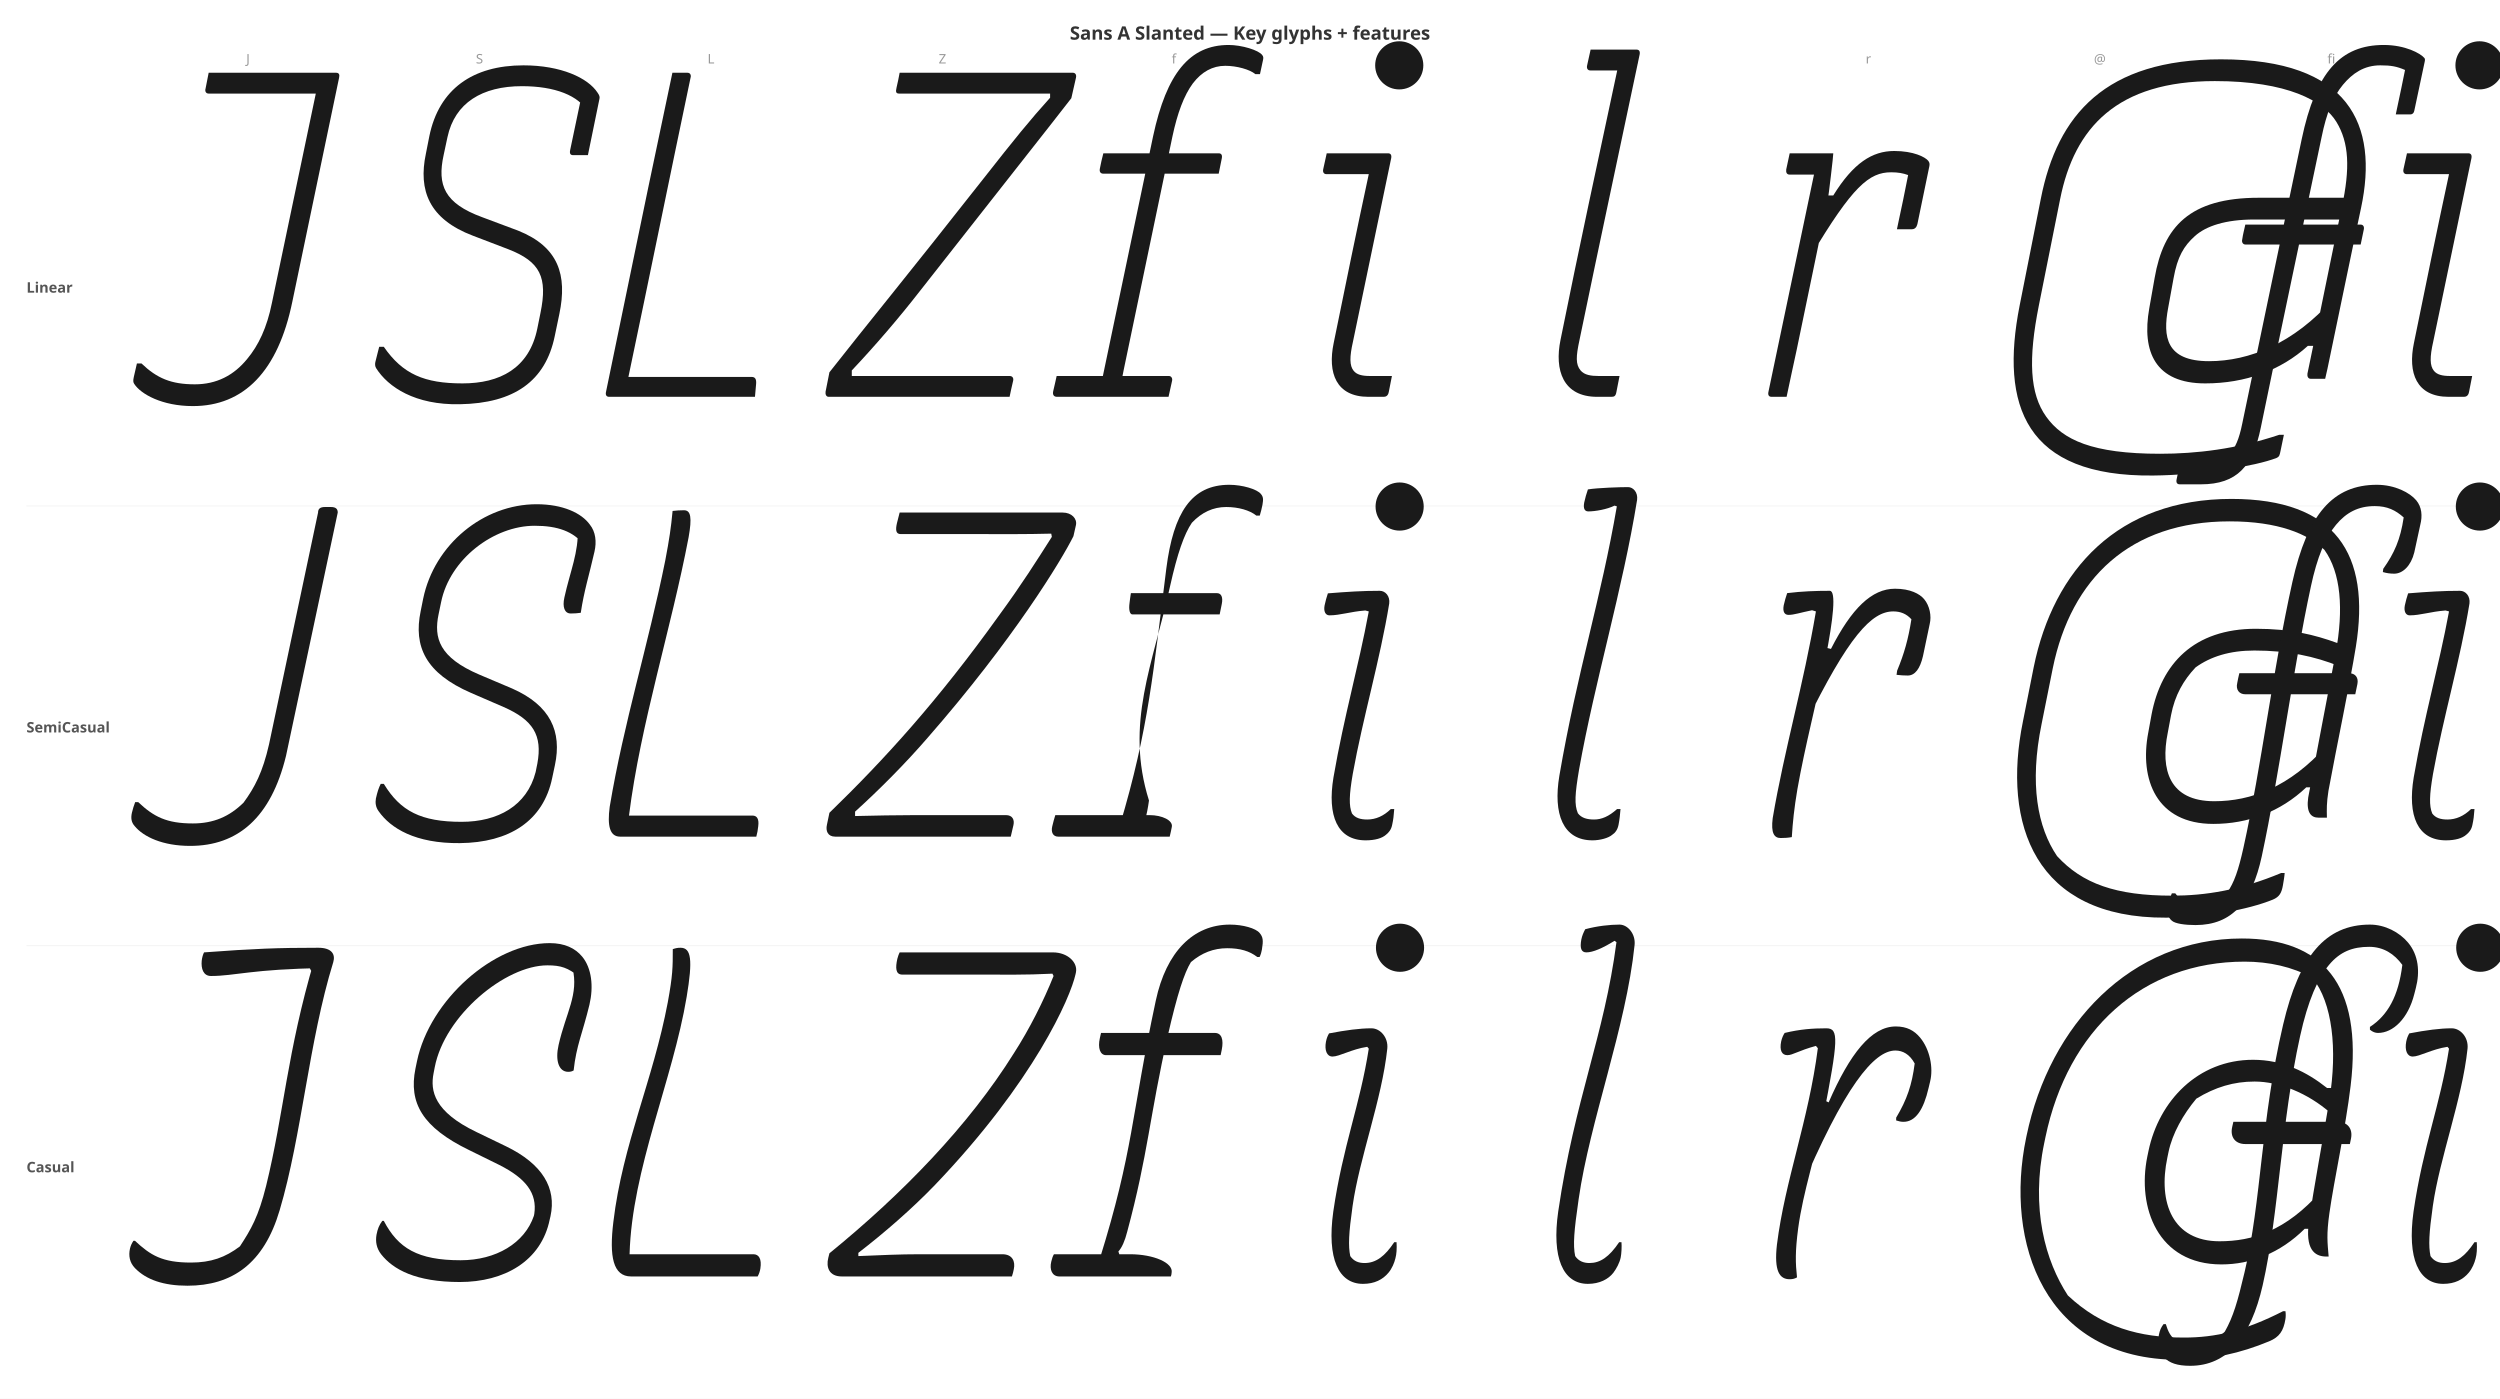
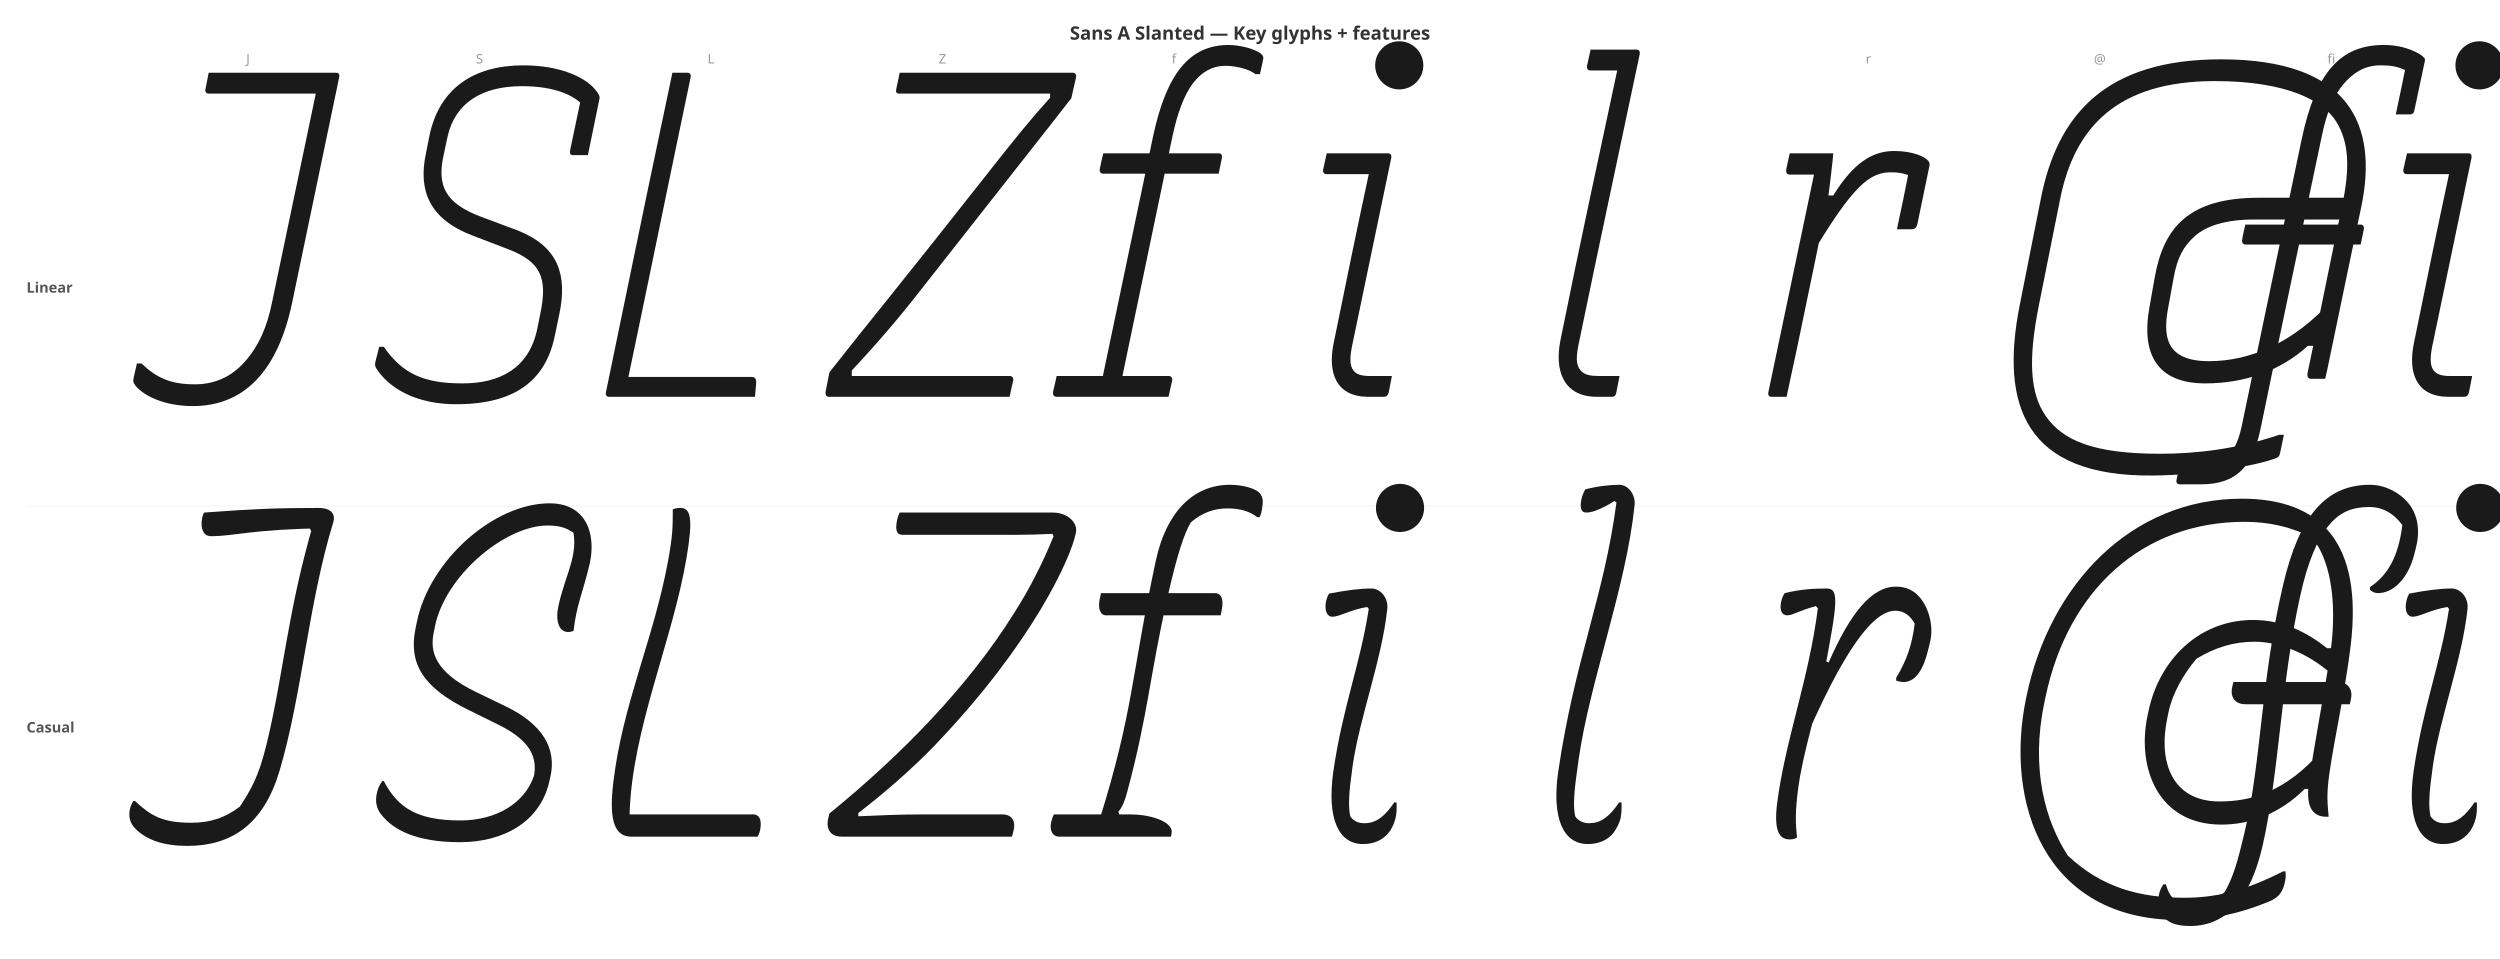
- <svg xmlns="http://www.w3.org/2000/svg" width="1890.0" height="1057.5" viewBox="0 0 1890.0 1057.5">
+ <svg xmlns="http://www.w3.org/2000/svg" width="1890.0" height="725.0" viewBox="0 0 1890.0 725.0">
  <rect width="100%" height="100%" fill="white" />
  <text x="945.0" y="30" text-anchor="middle" font-size="14" font-family="sans-serif" font-weight="bold" fill="#333">Sans A Slanted — Key glyphs + features</text>
  <text x="187.5" y="48" text-anchor="middle" font-size="10" font-family="sans-serif" fill="#999">J</text>
  <text x="362.5" y="48" text-anchor="middle" font-size="10" font-family="sans-serif" fill="#999">S</text>
  <text x="537.5" y="48" text-anchor="middle" font-size="10" font-family="sans-serif" fill="#999">L</text>
  <text x="712.5" y="48" text-anchor="middle" font-size="10" font-family="sans-serif" fill="#999">Z</text>
  <text x="887.5" y="48" text-anchor="middle" font-size="10" font-family="sans-serif" fill="#999">f</text>
  <text x="1062.5" y="48" text-anchor="middle" font-size="10" font-family="sans-serif" fill="#999">i</text>
  <text x="1237.5" y="48" text-anchor="middle" font-size="10" font-family="sans-serif" fill="#999">l</text>
  <text x="1412.5" y="48" text-anchor="middle" font-size="10" font-family="sans-serif" fill="#999">r</text>
  <text x="1587.5" y="48" text-anchor="middle" font-size="10" font-family="sans-serif" fill="#999">@</text>
  <text x="1762.5" y="48" text-anchor="middle" font-size="10" font-family="sans-serif" fill="#999">fi</text>
  <text x="20" y="221.25" font-size="11" font-family="sans-serif" font-weight="bold" fill="#555">Linear</text>
  <path d="M147.25 290.55C129.458 290.55 118.667 286.0 107.0 274.8H103.5C102.625 278.65 102.042 281.1 101.167 284.95C100.583 287.75 100.583 288.8 101.458 290.2C106.417 297.9 122.458 307.0 145.792 307.0C184.292 307.0 210.25 280.75 221.042 227.9C232.708 171.55 244.667 115.2 256.333 58.85C256.917 56.4 256.333 55 254.0 55C221.042 55 190.708 55 157.75 55C156.875 59.2 156.292 62.7 155.417 66.9C154.833 68.65 155.417 70.75 157.75 70.75C185.75 70.75 210.833 70.75 247.583 70.75L237.083 67.25L241.75 72.5L240.875 60.6C229.208 116.6 217.25 172.95 205.583 228.95C201.792 247.85 195.375 261.15 186.917 271.3C176.708 283.9 163.583 290.55 147.25 290.55Z" fill="#1a1a1a" />
  <path d="M395.75 49.4C357.542 49.4 331.875 67.25 324.583 102.95L321.958 116.25C316.125 143.9 324.292 165.6 357.542 178.2L384.083 188.35C408.583 197.8 414.125 209.7 408.583 236.65L406.25 248.2C400.125 278.65 377.667 289.85 349.667 289.85C320.792 289.85 304.458 282.85 290.167 262.2H286.667C285.792 265.35 285.208 268.15 283.75 273.75C283.458 275.15 283.458 276.9 284.333 278.3C293.375 292.65 313.792 306.3 347.625 305.6C388.75 304.9 412.375 288.1 419.375 254.15L422.875 237.35C429.0 207.95 422.292 186.6 391.667 174.35L364.542 164.2C335.958 153.7 330.417 140.05 335.375 117.3L338.292 103.65C343.833 77.75 364.542 65.15 394.583 65.15C419.375 65.15 437.75 72.15 444.75 85.1L440.667 67.6C437.458 83.0 434.25 98.05 431.042 113.45C430.458 116.25 431.333 117.3 433.375 117.3C436.875 117.3 440.958 117.3 444.458 117.3C447.375 102.95 450.292 88.95 453.208 74.6C453.5 73.2 453.208 72.15 451.75 70.05C444.458 58.85 424.042 49.4 395.75 49.4Z" fill="#1a1a1a" />
  <path d="M460.5 300.0H570.75C571.042 296.85 571.333 294.05 571.625 290.2C571.917 286.35 570.75 284.95 568.125 284.95H475.083C490.833 210.05 506.292 133.75 522.042 58.85C522.625 57.1 522.042 55 519.708 55C515.917 55 512.125 55 508.333 55C506.0 66.55 503.375 78.1 501.042 89.65C486.458 158.25 472.458 227.55 458.167 296.15C457.583 298.6 458.458 300.0 460.5 300.0Z" fill="#1a1a1a" />
  <path d="M763.25 300.0C764.125 295.8 764.708 293.0 765.875 288.1C766.458 286.0 765.583 284.25 763.25 284.25H688.875C673.125 284.25 659.125 284.25 643.958 284.25V280.05C661.167 261.85 679.833 240.15 695.583 219.85C751.0 149.15 796.208 92.1 809.917 74.25L813.417 58.85C814.0 56.4 812.833 55 811.083 55H680.125C679.542 58.5 678.667 62.35 677.792 66.2C676.917 69.7 677.5 70.75 679.833 70.75H739.625C763.25 70.75 774.042 70.75 793.875 70.75V73.9C778.708 90.7 767.333 104.7 743.417 135.15C685.667 208.65 655.333 245.4 627.042 281.45L624.125 296.15C623.833 298.25 624.708 300.0 626.458 300.0Z" fill="#1a1a1a" />
  <path d="M928.917 34.0C899.458 34.0 881.958 55.35 871.75 102.95C858.333 167.35 844.625 232.1 831.208 296.5H847.833L846.958 292.65C847.833 288.1 848.708 283.9 849.583 279.35C861.833 220.9 874.083 161.75 886.333 103.3C890.125 85.45 895.083 72.15 901.792 63.05C908.5 54.3 916.667 49.75 926.292 49.75C935.042 49.75 944.958 52.55 949.042 56.05H952.542C953.417 51.85 954.0 49.4 954.875 45.2C955.167 43.8 955.167 42.75 954.292 41.7C951.667 37.85 938.542 34.0 928.917 34.0ZM834.125 115.9C832.958 120.1 832.375 123.25 831.5 127.45C830.917 130.25 832.375 131.3 834.125 131.3H921.333C922.208 127.1 922.792 123.95 923.667 119.75C924.25 116.95 923.083 115.9 921.333 115.9ZM798.833 284.25C797.958 288.45 797.083 291.95 796.208 295.8C795.625 298.6 796.792 300.0 799.125 300.0H883.417C884.292 295.8 885.167 292.3 886.042 288.1C886.625 286.0 885.458 284.25 883.708 284.25Z" fill="#1a1a1a" />
  <path d="M1003.0 115.9C1002.125 119.75 1001.25 123.95 1000.375 127.8C999.792 130.25 1000.958 131.65 1002.708 131.65C1013.792 131.65 1019.625 131.65 1030.708 131.65H1034.792C1025.75 173.65 1017.292 214.95 1008.25 259.4C1003.583 281.8 1010.0 300.0 1034.5 300.0C1040.042 300.0 1044.417 300.0 1045.875 300.0C1047.333 300.0 1049.375 299.65 1049.958 296.15C1050.833 291.6 1051.417 288.45 1052.292 284.25H1048.792C1045.0 284.25 1039.75 284.25 1035.667 284.25C1029.542 284.25 1025.75 283.2 1023.417 280.4C1020.208 276.55 1020.208 269.9 1022.833 258.35C1032.75 210.75 1042.083 165.6 1051.708 119.75C1052.292 116.95 1051.125 115.9 1049.375 115.9C1031.583 115.9 1020.792 115.9 1003.0 115.9ZM1039.633 49.4C1039.633 59.452 1047.781 67.6 1057.833 67.6C1067.885 67.6 1076.033 59.452 1076.033 49.4C1076.033 39.348 1067.885 31.2 1057.833 31.2C1047.781 31.2 1039.633 39.348 1039.633 49.4Z" fill="#1a1a1a" />
  <path d="M1202.5 37.5C1201.625 41.35 1200.75 45.55 1199.875 49.4C1199.292 51.85 1200.458 53.25 1202.208 53.25C1207.75 53.25 1218.542 53.25 1220.583 53.25H1222.625C1208.042 121.5 1194.333 184.5 1179.75 256.95C1175.083 279.7 1181.5 300.0 1207.458 300.0C1210.083 300.0 1216.208 300.0 1217.958 300.0C1220.292 300.0 1221.458 299.65 1222.042 296.15C1222.917 291.6 1223.5 288.45 1224.375 284.25H1220.875C1215.917 284.25 1211.833 284.25 1208.625 284.25C1202.792 284.25 1197.833 283.55 1194.917 280.05C1191.125 275.5 1191.417 269.55 1194.042 257.3C1209.5 182.4 1224.375 113.45 1239.542 41.35C1240.125 38.55 1238.958 37.5 1237.208 37.5C1233.417 37.5 1208.042 37.5 1202.5 37.5Z" fill="#1a1a1a" />
  <path d="M1353.0 115.9C1352.125 120.1 1351.25 123.95 1350.375 128.15C1350.083 130.6 1350.958 132.0 1353.0 132.0C1357.375 132.0 1362.333 132.0 1367.0 132.0H1371.375C1360.0 186.6 1348.333 241.55 1336.958 296.15C1336.375 298.6 1337.25 300.0 1339.292 300.0C1343.083 300.0 1346.875 300.0 1350.667 300.0C1353.292 288.1 1355.625 276.2 1358.25 264.65C1366.125 226.5 1374.0 189.05 1381.875 150.55C1382.167 150.2 1386.25 115.9 1385.958 115.9C1375.106 115.9 1363.852 115.9 1353.0 115.9ZM1432.042 114.15C1415.417 114.15 1401.125 123.25 1385.958 147.75H1378.667L1369.042 193.6C1400.542 140.75 1413.083 130.25 1429.708 130.25C1434.958 130.25 1438.75 130.95 1442.542 132.35C1439.917 146.0 1437.583 156.85 1434.958 169.1L1434.083 173.3C1437.875 173.3 1441.667 173.3 1445.458 173.3C1447.5 173.3 1448.958 171.9 1449.542 169.45L1458.583 125.7C1458.875 124.3 1458.875 122.9 1457.708 121.5C1455.375 118.7 1446.625 114.15 1432.042 114.15Z" fill="#1a1a1a" />
  <path d="M1542.875 150.2 1526.833 231.05C1511.958 306.65 1530.917 360.55 1627.75 359.5C1663.625 359.15 1705.042 352.5 1721.083 346.2C1723.417 345.15 1723.417 343.75 1724.0 341.3C1724.583 337.8 1726.042 332.2 1726.625 328.7H1723.125C1690.75 339.55 1660.125 343.05 1633.0 343.05C1581.667 343.05 1559.5 332.55 1546.958 315.05C1534.417 297.55 1533.25 271.65 1541.417 230.7L1557.458 150.55C1568.25 96.3 1600.625 61.3 1674.417 61.3C1729.25 61.3 1756.667 76.35 1766.292 92.1C1775.917 107.85 1776.792 127.1 1770.375 156.85C1764.833 182.4 1753.458 239.45 1744.417 282.5C1744.125 284.6 1745.0 286.35 1746.75 286.35H1757.833C1758.417 283.9 1759.0 281.1 1759.583 278.65C1768.333 237.0 1779.708 181.35 1784.958 157.2C1798.375 94.2 1776.208 44.85 1679.083 44.85C1591.875 44.85 1555.417 86.5 1542.875 150.2ZM1763.667 226.15C1733.917 259.75 1700.375 273.05 1670.042 273.05C1637.375 273.05 1635.042 254.5 1639.125 232.8L1643.208 210.4C1646.125 193.95 1651.083 185.9 1659.25 178.55C1667.708 170.85 1682.583 165.95 1704.167 165.95C1736.25 165.95 1755.208 165.95 1775.333 165.95L1778.833 149.5H1774.167C1755.792 149.5 1738.0 149.5 1707.667 149.5C1655.167 149.5 1635.625 171.55 1628.917 210.05L1624.833 233.15C1619.0 266.05 1629.5 289.85 1667.125 289.85C1697.458 289.85 1724.292 280.05 1744.708 261.5H1755.792Z" fill="#1a1a1a" />
  <path d="M1648.167 349.7C1647.292 353.9 1646.417 358.1 1645.542 362.3C1644.958 364.75 1645.833 366.15 1647.875 366.15C1648.944 366.15 1657.806 366.15 1663.917 366.15C1691.333 366.15 1703.292 352.15 1709.125 323.45C1724.0 251.0 1742.083 165.95 1755.208 103.3C1758.708 86.15 1763.667 73.2 1771.25 64.1C1778.483 55.42 1787.209 49.4 1799.542 49.4C1807.614 49.4 1811.99 50.213 1818.208 52.9C1816.167 62.7 1815.0 69 1811.792 83.7L1811.208 86.5C1815.0 86.5 1818.5 86.5 1822.292 86.5C1823.75 86.5 1824.917 85.45 1825.208 83.7L1833.083 46.6C1833.375 45.2 1833.375 44.5 1832.792 43.8C1829.943 40.381 1818.411 34.0 1802.167 34.0C1769.638 34.0 1750.78 54.202 1740.042 105.4C1727.208 167.0 1709.708 249.95 1695.125 320.3C1692.792 331.85 1689.875 338.85 1685.208 343.4C1680.25 347.95 1673.542 349.7 1664.208 349.7C1659.893 349.7 1655.982 349.7 1651.667 349.7ZM1697.458 169.8C1696.583 174.0 1695.708 176.8 1695.125 181.0C1694.542 183.1 1695.708 184.85 1697.458 184.85H1784.667C1785.542 180.65 1786.125 177.85 1787.0 173.65C1787.583 171.2 1786.417 169.8 1784.667 169.8ZM1819.667 115.9C1818.792 119.75 1817.917 123.95 1817.042 127.8C1816.458 130.25 1817.625 131.65 1819.375 131.65C1830.458 131.65 1836.292 131.65 1847.375 131.65H1851.458C1842.417 173.65 1833.958 214.95 1824.917 259.4C1820.25 281.8 1826.667 300.0 1851.167 300.0C1856.708 300.0 1861.083 300.0 1862.542 300.0C1864.0 300.0 1866.042 299.65 1866.625 296.15C1867.5 291.6 1868.083 288.45 1868.958 284.25H1865.458C1861.667 284.25 1856.417 284.25 1852.333 284.25C1846.208 284.25 1842.417 283.2 1840.083 280.4C1836.875 276.55 1836.875 269.9 1839.5 258.35C1849.417 210.75 1858.75 165.6 1868.375 119.75C1868.958 116.95 1867.792 115.9 1866.042 115.9C1848.25 115.9 1837.458 115.9 1819.667 115.9ZM1856.3 49.4C1856.3 59.452 1864.448 67.6 1874.5 67.6C1884.552 67.6 1892.7 59.452 1892.7 49.4C1892.7 39.348 1884.552 31.2 1874.5 31.2C1864.448 31.2 1856.3 39.348 1856.3 49.4Z" fill="#1a1a1a" />
  <line x1="20" y1="382.5" x2="1870.0" y2="382.5" stroke="#eee" stroke-width="0.5" />
-   <text x="20" y="553.75" font-size="11" font-family="sans-serif" font-weight="bold" fill="#555">SemiCasual</text>
-   <path d="M145.792 622.525C125.958 622.525 116.188 617.45 104.521 606.425H102.188C101.167 609.225 100.438 611.325 99.708 614.475C98.833 618.5 99.271 621.65 101.75 624.45C108.458 632.675 123.042 639.5 143.75 639.5C179.771 639.5 204.854 618.15 216.229 571.425C229.135 510.73 242.431 448.195 255.337 387.5C255.337 384.7 253.848 383.3 250.128 383.3C248.64 383.3 247.152 383.3 245.664 383.3C241.944 383.3 240.456 384.7 240.456 387.5C240.456 387.5 240.456 387.5 240.456 387.5C240.456 387.5 240.456 387.5 240.456 387.5C228.226 445.308 215.626 504.867 203.396 562.675C198.583 583.85 192.604 595.225 184.146 606.775C173.5 617.275 161.542 622.525 145.792 622.525Z" fill="#1a1a1a" />
-   <path d="M405.667 381.2C365.417 381.2 328.375 411.65 319.917 452.6L318.021 462.05C312.479 488.825 321.812 508.95 356.083 523.825L380.729 534.5C403.042 544.3 410.188 555.85 406.25 577.2L404.938 583.675C398.375 609.225 376.354 621.3 348.938 621.3C318.312 621.3 302.708 613.25 290.167 592.6H287.833C286.229 595.75 285.354 598.55 284.188 603.625C283.604 606.95 284.042 610.275 286.229 613.25C295.271 626.2 314.083 637.75 347.625 637.4C384.958 637.05 410.771 620.775 417.479 588.05L419.521 578.425C424.917 553.05 416.167 533.275 387.146 520.5L362.354 510.0C332.021 497.05 327.792 482.35 331.583 464.325L333.479 455.225C340.042 422.675 373.292 397.475 404.208 397.475C421.708 397.475 433.521 401.85 441.396 411.825L436.729 399.575C437.604 417.425 431.042 431.775 426.667 451.725C425.062 458.9 426.812 463.8 431.479 463.8C434.104 463.8 436.729 463.625 439.062 463.275C441.542 446.65 445.333 435.1 449.417 417.075C451.167 409.55 450.292 402.025 445.917 396.6C439.646 387.85 425.5 381.2 405.667 381.2Z" fill="#1a1a1a" />
-   <path d="M468.812 632.5C468.812 632.5 571.771 632.5 571.771 632.5C572.5 629.875 572.938 627.425 573.229 624.625C573.958 619.025 572.208 616.575 568.854 616.575C568.854 616.575 475.521 616.575 475.521 616.575C484.271 546.925 507.458 475.175 520.583 406.225C523.208 391.35 522.333 385.75 517.083 385.75C514.021 385.75 511.396 385.925 508.479 386.275C507.312 398.875 506.0 407.625 502.938 423.725C490.104 487.425 471.583 546.225 460.938 609.925C459.042 624.275 460.938 632.5 468.812 632.5Z" fill="#1a1a1a" />
-   <path d="M764.125 632.5C764.854 629.525 765.438 627.075 766.167 623.75C767.042 619.9 765.583 616.225 760.479 616.225C760.479 616.225 692.229 616.225 692.229 616.225C676.625 616.225 662.479 616.575 646.438 616.925C646.438 616.925 646.438 613.6 646.438 613.6C664.812 596.975 684.646 577.025 701.271 557.775C766.458 483.225 802.771 423.025 811.521 405.35C811.521 405.35 813.417 396.95 813.417 396.95C814.438 392.05 810.062 387.5 803.5 387.5C803.5 387.5 680.125 387.5 680.125 387.5C679.542 389.775 678.812 392.575 678.083 395.55C676.917 400.625 677.208 403.775 681.0 403.775C681.0 403.775 740.062 403.775 740.062 403.775C760.917 403.775 774.479 403.95 794.75 403.425C794.75 403.425 795.188 405.875 795.188 405.875C783.812 423.725 772.875 441.225 754.938 465.725C709.0 529.775 668.896 573.875 627.042 614.475C627.042 614.475 625.146 623.575 625.146 623.575C624.125 628.125 625.729 632.5 631.417 632.5C631.417 632.5 764.125 632.5 764.125 632.5Z" fill="#1a1a1a" />
-   <path d="M929.354 366.5C900.771 366.5 887.179 387.5 881.754 429.675C872.042 506.15 868.629 550.6 846.462 624.45C846.462 624.45 866.704 624.45 866.704 624.45C866.704 624.45 865.829 619.375 865.829 619.375C866.879 615.7 867.842 610.975 868.629 605.2C850.312 546.75 871.604 502.65 884.583 443.15C890.125 418.3 895.229 403.775 901.062 395.2C908.5 387.325 917.104 383.3 927.021 383.3C936.208 383.3 944.812 385.75 949.771 389.775C949.771 389.775 952.396 389.775 952.396 389.775C953.271 386.8 953.854 384.525 954.438 381.55C955.167 377.35 955.021 375.6 953.271 373.5C950.5 369.825 939.125 366.5 929.354 366.5ZM854.95 448.4C854.513 451.025 854.25 453.3 853.9 456.1C853.2 461.35 854.25 464.5 856.087 464.5C856.087 464.5 922.062 464.5 922.062 464.5C922.646 461.7 923.083 459.425 923.667 456.625C924.688 451.55 923.375 448.4 919.875 448.4C919.875 448.4 854.95 448.4 854.95 448.4ZM797.812 616.225C796.938 619.025 796.208 621.65 795.479 624.8C794.458 629.175 796.062 632.5 800.0 632.5C800.0 632.5 884.292 632.5 884.292 632.5C884.875 630.05 885.458 627.6 885.896 625.15C886.903 620.32 878.75 616.225 868.979 616.225C868.979 616.225 797.812 616.225 797.812 616.225Z" fill="#1a1a1a" />
-   <path d="M1003.875 448.575C1002.854 451.55 1002.125 454.35 1001.396 457.675C1000.521 462.05 1001.979 465.2 1005.042 465.2C1013.195 465.2 1020.727 462.41 1032.167 461.525C1032.167 461.525 1034.792 462.225 1034.792 462.225C1026.917 504.75 1016.271 540.45 1008.104 587.7C1003.292 616.75 1011.021 635.3 1032.458 635.3C1039.604 635.3 1044.897 633.673 1047.771 631.1C1049.835 629.499 1051.725 627.267 1052.438 623.75C1053.312 619.9 1053.75 616.225 1054.042 611.675C1054.042 611.675 1051.417 611.675 1051.417 611.675C1046.021 616.925 1040.072 619.55 1033.625 619.55C1028.308 619.55 1024.583 618.325 1022.104 615.0C1019.701 609.238 1019.932 601.046 1022.688 585.075C1030.271 542.9 1043.396 498.45 1050.25 456.275C1050.979 450.675 1047.333 446.65 1043.104 446.65C1029.765 446.65 1019.188 447.35 1003.875 448.575ZM1039.925 382.95C1039.925 382.95 1039.925 382.95 1039.925 382.95C1039.925 393.002 1048.073 401.15 1058.125 401.15C1068.177 401.15 1076.325 393.002 1076.325 382.95C1076.325 382.95 1076.325 382.95 1076.325 382.95C1076.325 372.898 1068.177 364.75 1058.125 364.75C1048.073 364.75 1039.925 372.898 1039.925 382.95Z" fill="#1a1a1a" />
-   <path d="M1200.458 370.0C1199.292 373.325 1198.417 376.475 1197.688 379.8C1196.812 384.175 1197.833 386.625 1200.75 386.625C1206.0 386.625 1215.042 385.05 1220.583 382.25C1220.583 382.25 1222.333 382.775 1222.333 382.775C1210.375 452.6 1192.438 507.55 1178.875 586.475C1174.062 615.175 1181.5 635.3 1203.958 635.3C1209.646 635.3 1216.062 633.55 1218.833 631.1C1221.167 629.525 1222.917 627.25 1223.646 623.4C1224.375 619.725 1224.812 615.35 1225.104 611.675C1225.104 611.675 1222.479 611.675 1222.479 611.675C1216.208 617.275 1210.812 619.55 1205.125 619.55C1200.021 619.55 1195.646 618.5 1192.875 614.825C1190.104 608.35 1190.688 600.125 1193.75 581.925C1205.708 514.9 1226.854 445.075 1237.646 377.875C1238.375 372.275 1234.729 368.25 1230.792 368.25C1225.25 368.25 1207.75 368.775 1200.458 370.0Z" fill="#1a1a1a" />
-   <path d="M1351.104 448.4C1350.083 451.375 1349.208 454.35 1348.479 457.675C1347.604 462.4 1349.062 464.85 1352.125 464.85C1356.352 464.85 1360.91 463.175 1369.917 461.35C1369.917 461.35 1372.833 462.225 1372.833 462.225C1363.646 516.825 1348.917 566.875 1340.167 618.5C1338.708 629.875 1341.333 633.55 1346.146 633.55C1349.062 633.55 1351.833 633.375 1354.604 632.85C1355.333 621.475 1356.354 611.325 1358.833 596.625C1364.667 563.55 1373.417 530.825 1380.125 497.575C1385.958 468.0 1388.292 446.65 1383.333 446.65C1372.722 446.65 1362.364 447.0 1351.104 448.4ZM1432.625 445.075C1415.085 445.075 1399.818 459.907 1384.208 490.575C1384.208 490.575 1376.917 488.825 1376.917 488.825C1376.917 488.825 1364.521 548.15 1364.521 548.15C1397.479 480.775 1414.979 462.225 1431.312 462.225C1436.708 462.225 1441.229 463.975 1445.021 468.175C1442.688 483.05 1439.625 494.075 1434.229 507.025C1434.229 507.025 1433.792 510.175 1433.792 510.175C1436.708 510.525 1439.479 510.7 1442.25 510.7C1447.792 510.7 1451.583 505.45 1453.771 496.0C1453.771 496.0 1458.875 471.675 1458.875 471.675C1460.333 465.725 1458.875 458.025 1454.646 452.95C1451.292 448.925 1444.146 445.075 1432.625 445.075Z" fill="#1a1a1a" />
-   <path d="M1537.479 504.4C1537.479 504.4 1529.312 545.525 1529.312 545.525C1513.562 623.05 1538.208 694.275 1637.521 693.75C1667.708 693.575 1699.354 687.8 1718.312 680.1C1723.271 678.0 1724.875 675.025 1725.896 669.25C1726.333 666.625 1727.062 662.6 1727.208 659.975C1727.208 659.975 1724.583 659.975 1724.583 659.975C1693.667 672.925 1667.417 677.125 1642.042 677.125C1599.604 677.125 1574.229 668.025 1555.125 647.2C1540.396 625.5 1534.125 592.775 1543.458 547.275C1543.458 547.275 1551.917 505.1 1551.917 505.1C1565.771 437.375 1610.25 394.15 1685.646 394.15C1722.25 394.15 1744.854 403.6 1757.25 415.675C1769.646 433.0 1771.979 460.125 1765.708 494.075C1760.604 521.2 1751.271 569.15 1745.0 602.925C1743.396 614.3 1747.188 618.15 1752.729 618.15C1752.729 618.15 1759.146 618.15 1759.146 618.15C1759.0 611.675 1758.854 607.3 1760.312 597.85C1766.438 564.6 1776.5 517.0 1781.021 489.0C1792.396 419.0 1765.854 377.175 1686.958 377.175C1601.354 377.175 1552.5 430.55 1537.479 504.4ZM1759.146 563.375C1731.0 595.225 1701.542 605.725 1673.979 605.725C1640.0 605.725 1633.146 581.925 1638.833 553.925C1638.833 553.925 1641.312 540.625 1641.312 540.625C1644.229 525.4 1650.792 514.2 1659.833 504.575C1671.208 496.35 1685.646 491.8 1704.312 491.8C1729.688 491.8 1749.958 496.175 1768.625 503.7C1768.625 503.7 1772.562 486.025 1772.562 486.025C1772.562 486.025 1766.729 486.025 1766.729 486.025C1749.812 479.9 1731.875 475.35 1705.479 475.35C1658.375 475.35 1633.875 501.95 1626.583 540.1C1626.583 540.1 1624.104 553.75 1624.104 553.75C1617.25 589.45 1630.375 622.875 1673.25 622.875C1699.5 622.875 1724.0 613.775 1743.542 595.225C1743.542 595.225 1752.438 595.225 1752.438 595.225C1752.438 595.225 1759.146 563.375 1759.146 563.375Z" fill="#1a1a1a" />
-   <path d="M1641.896 675.375C1640.491 678.781 1639.642 681.817 1638.833 685.7C1638.071 689.186 1638.911 693.669 1641.896 696.025C1644.35 698.328 1652.045 699.35 1659.833 699.35C1687.645 699.35 1702.446 681.548 1709.854 647.55C1723.562 583.675 1733.188 507.725 1747.042 443.325C1751.739 421.308 1758.005 406.368 1766.0 396.775C1773.787 387.431 1782.917 382.6 1795.312 382.6C1804.796 382.6 1811.052 385.705 1817.188 391.175C1814.708 407.975 1810.042 418.3 1801.729 430.025C1801.729 430.025 1801.438 432.475 1801.438 432.475C1804.354 433.35 1807.125 433.7 1810.042 433.7C1816.458 433.7 1822.729 427.75 1825.208 417.6C1825.208 417.6 1829.729 396.775 1829.729 396.775C1831.479 389.95 1830.896 383.3 1826.667 378.225C1821.944 372.557 1810.711 366.5 1796.917 366.5C1763.897 366.5 1744.517 388.406 1733.042 440.0C1718.167 506.85 1709.708 579.125 1696.0 641.075C1692.22 657.916 1689.125 667.104 1683.604 675.025C1677.157 681.241 1669.352 682.725 1660.417 682.725C1652.439 682.725 1648.205 680.589 1644.521 675.375C1644.521 675.375 1641.896 675.375 1641.896 675.375ZM1692.938 508.95C1692.354 511.575 1691.771 513.675 1691.333 516.475C1690.167 521.375 1692.792 524.875 1697.458 524.875C1697.458 524.875 1780.583 524.875 1780.583 524.875C1781.167 522.075 1781.604 519.975 1782.188 517.175C1783.208 512.275 1780.583 508.95 1775.917 508.95C1775.917 508.95 1692.938 508.95 1692.938 508.95ZM1820.542 448.575C1819.521 451.55 1818.792 454.35 1818.062 457.675C1817.187 462.05 1818.646 465.2 1821.708 465.2C1829.861 465.2 1837.394 462.41 1848.833 461.525C1848.833 461.525 1851.458 462.225 1851.458 462.225C1843.583 504.75 1832.937 540.45 1824.771 587.7C1819.958 616.75 1827.687 635.3 1849.125 635.3C1856.271 635.3 1861.564 633.673 1864.437 631.1C1866.501 629.499 1868.392 627.267 1869.104 623.75C1869.979 619.9 1870.417 616.225 1870.708 611.675C1870.708 611.675 1868.083 611.675 1868.083 611.675C1862.687 616.925 1856.739 619.55 1850.292 619.55C1844.974 619.55 1841.25 618.325 1838.771 615.0C1836.367 609.238 1836.599 601.046 1839.354 585.075C1846.937 542.9 1860.062 498.45 1866.917 456.275C1867.646 450.675 1864 446.65 1859.771 446.65C1846.432 446.65 1835.854 447.35 1820.542 448.575ZM1856.592 382.95C1856.592 382.95 1856.592 382.95 1856.592 382.95C1856.592 393.002 1864.74 401.15 1874.792 401.15C1884.844 401.15 1892.992 393.002 1892.992 382.95C1892.992 382.95 1892.992 382.95 1892.992 382.95C1892.992 372.898 1884.844 364.75 1874.792 364.75C1864.74 364.75 1856.592 372.898 1856.592 382.95Z" fill="#1a1a1a" />
-   <line x1="20" y1="715.0" x2="1870.0" y2="715.0" stroke="#eee" stroke-width="0.5" />
-   <text x="20" y="886.25" font-size="11" font-family="sans-serif" font-weight="bold" fill="#555">Casual</text>
-   <path d="M144.333 954.5C122.458 954.5 113.708 948.9 102.042 938.05H100.875C99.708 939.8 98.833 941.55 98.25 944.0C97.083 949.25 97.958 954.5 102.042 958.7C110.5 967.45 123.625 972.0 141.708 972.0C175.25 972.0 199.458 955.55 211.417 914.95C228.333 857.9 233.292 787.9 251.958 727.35C253.708 721.4 250.792 716.5 240.583 716.5C209.958 716.5 191.875 717.2 154.25 720.0C153.375 721.75 152.792 723.85 152.5 726.3C151.917 732.25 153.667 737.85 159.5 737.85C177.583 737.85 190.708 732.6 244.375 731.9L232.125 728.05L237.667 738.55V725.6C216.958 795.6 214.625 841.8 201.208 896.4C195.375 919.85 189.833 929.3 181.375 942.25C170.292 950.65 159.5 954.5 144.333 954.5Z" fill="#1a1a1a" />
-   <path d="M415.583 713.0C373.292 713.0 324.875 756.05 315.25 802.25L314.083 807.85C308.833 833.75 319.333 852.3 354.625 869.45L377.375 880.65C397.5 890.8 406.25 902.0 403.917 917.75L403.625 919.15C396.625 939.8 375.042 952.75 348.208 952.75C315.833 952.75 300.958 943.65 290.167 923.0H289.0C286.667 926.15 285.5 928.95 284.625 933.5C283.75 938.75 284.625 943.65 288.125 948.2C297.167 959.75 314.375 969.2 347.625 969.2C381.167 969.2 409.167 953.45 415.583 921.95L416.167 919.5C420.833 898.15 410.042 879.95 382.625 866.65L360.167 855.8C328.083 840.4 325.167 824.65 327.792 811.35L328.667 806.8C336.25 767.6 382.042 729.8 413.833 729.8C424.042 729.8 429.292 731.55 438.042 738.55L432.792 731.55C437.75 751.85 427.833 765.5 422.292 790.0C419.667 801.55 422.292 810.3 429.583 810.3C431.333 810.3 432.5 809.95 433.667 809.25C435.708 790.35 440.375 781.25 445.625 759.55C448.833 745.9 447.375 731.9 440.083 723.15C434.833 716.85 426.958 713.0 415.583 713.0Z" fill="#1a1a1a" />
-   <path d="M477.125 965.0H572.792C573.958 962.9 574.542 960.8 574.833 959.05C576.0 951.7 573.667 948.2 569.583 948.2H475.958C477.708 883.8 508.625 816.6 519.125 753.6C523.792 725.6 522.625 716.5 514.458 716.5C512.125 716.5 510.667 716.85 508.625 717.55C508.625 731.2 508.625 737.15 504.833 757.8C493.75 816.6 470.708 864.9 463.708 923.7C460.5 949.95 463.417 965.0 477.125 965.0Z" fill="#1a1a1a" />
-   <path d="M765.0 965.0C765.583 963.25 766.167 961.15 766.458 959.4C767.625 953.8 765.583 948.2 757.708 948.2H695.583C680.125 948.2 665.833 948.9 648.917 949.6V947.15C668.458 932.1 689.458 913.9 706.958 895.7C781.917 817.3 809.333 753.95 813.125 736.45L813.417 735.05C814.875 727.7 807.292 720.0 795.917 720.0H680.125C679.542 721.05 678.958 722.8 678.375 724.9C676.917 731.55 676.917 736.8 682.167 736.8H740.5C758.583 736.8 774.917 737.15 795.625 736.1L796.5 737.85C788.917 756.75 778.417 777.75 766.458 796.3C732.333 850.9 682.458 902.35 627.042 947.5L626.167 951.0C624.417 958.0 626.75 965.0 636.375 965.0Z" fill="#1a1a1a" />
-   <path d="M929.792 699.0C902.083 699.0 881.667 719.65 873.792 756.4C854.833 844.95 857.167 869.1 831.208 952.4H847.542L845.5 946.1C848.125 943.3 850.458 938.05 852.208 931.05C867.958 872.6 869.125 843.55 882.833 783.0C890.125 751.15 895.375 735.4 900.333 727.35C908.5 720.35 917.542 716.85 927.75 716.85C937.375 716.85 944.667 718.95 950.5 723.5H952.25C953.125 721.75 953.708 719.65 954.0 717.9C955.167 710.9 954.875 708.45 952.25 705.3C949.333 701.8 939.708 699.0 929.792 699.0ZM832.375 780.9C832.083 781.95 831.792 783.35 831.5 784.75C829.75 792.45 831.792 797.7 836.167 797.7H922.792C923.083 796.3 923.375 794.9 923.667 793.5C925.125 786.15 923.667 780.9 918.417 780.9ZM796.792 948.2C795.917 949.6 795.333 951.35 794.75 953.8C793.292 959.75 795.333 965.0 800.875 965.0H885.167C885.458 964.3 885.75 962.9 885.75 962.2C887.182 954.64 872.042 948.2 854.25 948.2Z" fill="#1a1a1a" />
-   <path d="M1004.75 781.25C1003.583 783.35 1003.0 784.75 1002.417 787.55C1001.25 793.85 1003.0 798.75 1007.375 798.75C1012.598 798.75 1021.829 793.169 1033.625 791.4L1034.792 792.8C1028.083 835.85 1015.25 865.95 1007.958 916.0C1003.0 951.7 1012.042 970.6 1030.417 970.6C1039.167 970.6 1045.378 967.346 1049.667 962.2C1052.336 958.997 1054.075 954.885 1054.917 951.35C1055.792 948.2 1056.083 944.0 1055.792 939.1H1054.042C1047.042 949.6 1040.394 954.85 1031.583 954.85C1027.073 954.85 1023.417 953.45 1020.792 949.6C1019.193 941.926 1019.656 932.192 1022.542 911.8C1027.792 875.05 1044.708 831.3 1048.792 792.8C1049.667 784.4 1043.542 777.4 1036.833 777.4C1027.946 777.4 1017.583 778.8 1004.75 781.25ZM1040.217 716.5C1040.217 726.552 1048.365 734.7 1058.417 734.7C1068.469 734.7 1076.617 726.552 1076.617 716.5C1076.617 706.448 1068.469 698.3 1058.417 698.3C1048.365 698.3 1040.217 706.448 1040.217 716.5Z" fill="#1a1a1a" />
-   <path d="M1198.417 702.5C1196.958 705.3 1196.083 707.4 1195.5 710.2C1194.333 716.5 1195.208 720.0 1199.292 720.0C1204.25 720.0 1211.542 716.85 1220.583 711.25L1222.042 712.3C1212.708 783.7 1190.542 830.6 1178.0 916.0C1173.042 950.65 1181.5 970.6 1200.458 970.6C1209.208 970.6 1215.917 967.1 1219.708 962.2C1222.042 959.05 1224.375 954.85 1225.25 950.65C1225.833 947.85 1226.125 942.25 1225.833 939.1H1224.083C1216.5 950.3 1209.792 954.85 1201.625 954.85C1197.25 954.85 1193.458 953.45 1190.833 949.6C1189.083 941.2 1189.958 930.7 1193.458 906.55C1201.917 847.4 1229.333 776.7 1235.75 714.4C1236.625 706.0 1230.5 699.0 1224.375 699.0C1217.083 699.0 1207.458 700.05 1198.417 702.5Z" fill="#1a1a1a" />
-   <path d="M1349.208 780.9C1348.042 782.65 1347.167 784.75 1346.583 787.2C1345.125 794.2 1347.167 797.7 1351.25 797.7C1355.329 797.7 1359.487 794.349 1372.833 790.7L1374.292 792.45C1367.292 847.05 1349.5 892.2 1343.375 940.85C1341.042 961.15 1345.417 967.1 1353.0 967.1C1355.042 967.1 1356.792 966.75 1358.542 965.7C1357.375 954.85 1357.083 946.45 1359.417 928.6C1363.208 900.6 1372.833 872.6 1378.375 844.6C1389.75 785.8 1390.333 777.4 1380.708 777.4C1370.339 777.4 1360.875 778.1 1349.208 780.9ZM1433.208 776.0C1414.754 776.0 1398.511 796.563 1382.458 833.4L1375.167 829.9L1360.0 902.7C1394.417 820.8 1416.875 794.2 1432.917 794.2C1438.458 794.2 1443.708 797.0 1447.5 804.0C1445.458 820.1 1441.667 831.3 1433.5 844.95V847.05C1435.542 847.75 1437.292 848.1 1439.042 848.1C1448.083 848.1 1454.208 839.0 1458.0 822.55L1459.167 817.65C1461.792 807.15 1458.875 793.15 1451.583 784.4C1447.208 779.15 1441.667 776.0 1433.208 776.0Z" fill="#1a1a1a" />
-   <path d="M1532.083 858.6 1531.792 860.0C1515.167 939.45 1545.5 1028.0 1647.292 1028.0C1671.792 1028.0 1693.667 1023.1 1715.542 1014.0C1723.125 1010.85 1726.333 1006.3 1727.792 997.2C1728.083 995.45 1728.083 993.0 1727.792 991.25H1726.042C1696.583 1006.3 1674.708 1011.2 1651.083 1011.2C1617.542 1011.2 1588.958 1003.5 1563.292 979.35C1546.375 953.45 1535.0 913.9 1545.5 863.85L1546.375 859.65C1563.292 778.45 1619.875 727.0 1696.875 727.0C1715.25 727.0 1733.042 730.85 1748.208 739.25C1763.375 758.15 1767.167 793.15 1761.042 831.3C1756.375 860.0 1749.083 898.85 1745.583 923.35C1742.667 944.0 1749.375 949.95 1758.708 949.95H1760.458C1759.583 939.45 1758.708 933.5 1761.042 917.05C1764.542 892.2 1773.292 852.65 1777.083 820.8C1786.417 743.8 1755.5 709.5 1694.833 709.5C1610.833 709.5 1549.583 774.6 1532.083 858.6ZM1754.625 900.6C1728.083 930.7 1702.708 938.4 1677.917 938.4C1642.625 938.4 1631.25 909.35 1638.542 875.05L1639.417 870.85C1642.333 856.85 1650.5 842.5 1660.417 830.6C1674.708 821.85 1688.708 817.65 1704.458 817.65C1723.125 817.65 1744.708 826.4 1761.917 841.45L1766.292 822.55H1759.292C1743.833 810.3 1725.75 801.2 1703.292 801.2C1661.583 801.2 1632.125 832.35 1624.25 870.15L1623.375 874.35C1615.5 912.85 1631.25 955.9 1679.375 955.9C1701.542 955.9 1723.708 947.5 1742.375 928.95H1749.083Z" fill="#1a1a1a" />
-   <path d="M1635.625 1001.05C1633.69 1003.663 1632.868 1005.535 1632.125 1009.1C1631.183 1013.621 1631.989 1021.187 1635.917 1025.9C1639.755 1030.506 1646.284 1032.55 1655.75 1032.55C1683.958 1032.55 1701.6 1010.946 1710.583 971.65C1723.125 916.35 1724.292 849.5 1738.875 783.35C1744.771 756.466 1752.344 739.537 1760.75 729.45C1769.09 719.442 1778.625 715.8 1791.083 715.8C1801.978 715.8 1810.114 721.196 1816.167 729.45C1813.25 753.25 1805.083 767.6 1791.667 776.35V778.45C1793.708 780.2 1795.75 780.9 1797.792 780.9C1809.167 780.9 1820.542 770.05 1825.208 751.5L1826.375 746.95C1829.583 734.7 1828.417 722.1 1820.542 712.65C1813.945 704.734 1803.01 699.0 1791.667 699.0C1758.156 699.0 1738.254 722.61 1726.042 774.6C1709.125 846.7 1709.708 908.3 1696.875 961.85C1691.649 983.982 1688.375 995.357 1682.0 1006.65C1674.064 1014.531 1665.162 1015.75 1656.625 1015.75C1644.985 1015.75 1640.428 1011.479 1637.375 1001.05ZM1688.417 848.1C1688.125 849.15 1687.833 850.55 1687.542 851.95C1685.792 859.65 1689.875 864.9 1697.458 864.9H1776.5C1776.792 863.5 1777.083 862.1 1777.375 860.7C1778.833 853.35 1774.75 848.1 1767.167 848.1ZM1821.417 781.25C1820.25 783.35 1819.667 784.75 1819.083 787.55C1817.917 793.85 1819.667 798.75 1824.042 798.75C1829.264 798.75 1838.496 793.169 1850.292 791.4L1851.458 792.8C1844.75 835.85 1831.917 865.95 1824.625 916.0C1819.667 951.7 1828.708 970.6 1847.083 970.6C1855.833 970.6 1862.045 967.346 1866.333 962.2C1869.002 958.997 1870.742 954.885 1871.583 951.35C1872.458 948.2 1872.75 944.0 1872.458 939.1H1870.708C1863.708 949.6 1857.061 954.85 1848.25 954.85C1843.74 954.85 1840.083 953.45 1837.458 949.6C1835.86 941.926 1836.323 932.192 1839.208 911.8C1844.458 875.05 1861.375 831.3 1865.458 792.8C1866.333 784.4 1860.208 777.4 1853.5 777.4C1844.613 777.4 1834.25 778.8 1821.417 781.25ZM1856.883 716.5C1856.883 726.552 1865.031 734.7 1875.083 734.7C1885.135 734.7 1893.283 726.552 1893.283 716.5C1893.283 706.448 1885.135 698.3 1875.083 698.3C1865.031 698.3 1856.883 706.448 1856.883 716.5Z" fill="#1a1a1a" />
+   <text x="20" y="553.75" font-size="11" font-family="sans-serif" font-weight="bold" fill="#555">Casual</text>
+   <path d="M144.333 622.0C122.458 622.0 113.708 616.4 102.042 605.55H100.875C99.708 607.3 98.833 609.05 98.25 611.5C97.083 616.75 97.958 622.0 102.042 626.2C110.5 634.95 123.625 639.5 141.708 639.5C175.25 639.5 199.458 623.05 211.417 582.45C228.333 525.4 233.292 455.4 251.958 394.85C253.708 388.9 250.792 384.0 240.583 384.0C209.958 384.0 191.875 384.7 154.25 387.5C153.375 389.25 152.792 391.35 152.5 393.8C151.917 399.75 153.667 405.35 159.5 405.35C177.583 405.35 190.708 400.1 244.375 399.4L232.125 395.55L237.667 406.05V393.1C216.958 463.1 214.625 509.3 201.208 563.9C195.375 587.35 189.833 596.8 181.375 609.75C170.292 618.15 159.5 622.0 144.333 622.0Z" fill="#1a1a1a" />
+   <path d="M415.583 380.5C373.292 380.5 324.875 423.55 315.25 469.75L314.083 475.35C308.833 501.25 319.333 519.8 354.625 536.95L377.375 548.15C397.5 558.3 406.25 569.5 403.917 585.25L403.625 586.65C396.625 607.3 375.042 620.25 348.208 620.25C315.833 620.25 300.958 611.15 290.167 590.5H289.0C286.667 593.65 285.5 596.45 284.625 601.0C283.75 606.25 284.625 611.15 288.125 615.7C297.167 627.25 314.375 636.7 347.625 636.7C381.167 636.7 409.167 620.95 415.583 589.45L416.167 587.0C420.833 565.65 410.042 547.45 382.625 534.15L360.167 523.3C328.083 507.9 325.167 492.15 327.792 478.85L328.667 474.3C336.25 435.1 382.042 397.3 413.833 397.3C424.042 397.3 429.292 399.05 438.042 406.05L432.792 399.05C437.75 419.35 427.833 433.0 422.292 457.5C419.667 469.05 422.292 477.8 429.583 477.8C431.333 477.8 432.5 477.45 433.667 476.75C435.708 457.85 440.375 448.75 445.625 427.05C448.833 413.4 447.375 399.4 440.083 390.65C434.833 384.35 426.958 380.5 415.583 380.5Z" fill="#1a1a1a" />
+   <path d="M477.125 632.5H572.792C573.958 630.4 574.542 628.3 574.833 626.55C576.0 619.2 573.667 615.7 569.583 615.7H475.958C477.708 551.3 508.625 484.1 519.125 421.1C523.792 393.1 522.625 384.0 514.458 384.0C512.125 384.0 510.667 384.35 508.625 385.05C508.625 398.7 508.625 404.65 504.833 425.3C493.75 484.1 470.708 532.4 463.708 591.2C460.5 617.45 463.417 632.5 477.125 632.5Z" fill="#1a1a1a" />
+   <path d="M765.0 632.5C765.583 630.75 766.167 628.65 766.458 626.9C767.625 621.3 765.583 615.7 757.708 615.7H695.583C680.125 615.7 665.833 616.4 648.917 617.1V614.65C668.458 599.6 689.458 581.4 706.958 563.2C781.917 484.8 809.333 421.45 813.125 403.95L813.417 402.55C814.875 395.2 807.292 387.5 795.917 387.5H680.125C679.542 388.55 678.958 390.3 678.375 392.4C676.917 399.05 676.917 404.3 682.167 404.3H740.5C758.583 404.3 774.917 404.65 795.625 403.6L796.5 405.35C788.917 424.25 778.417 445.25 766.458 463.8C732.333 518.4 682.458 569.85 627.042 615.0L626.167 618.5C624.417 625.5 626.75 632.5 636.375 632.5Z" fill="#1a1a1a" />
+   <path d="M929.792 366.5C902.083 366.5 881.667 387.15 873.792 423.9C854.833 512.45 857.167 536.6 831.208 619.9H847.542L845.5 613.6C848.125 610.8 850.458 605.55 852.208 598.55C867.958 540.1 869.125 511.05 882.833 450.5C890.125 418.65 895.375 402.9 900.333 394.85C908.5 387.85 917.542 384.35 927.75 384.35C937.375 384.35 944.667 386.45 950.5 391.0H952.25C953.125 389.25 953.708 387.15 954.0 385.4C955.167 378.4 954.875 375.95 952.25 372.8C949.333 369.3 939.708 366.5 929.792 366.5ZM832.375 448.4C832.083 449.45 831.792 450.85 831.5 452.25C829.75 459.95 831.792 465.2 836.167 465.2H922.792C923.083 463.8 923.375 462.4 923.667 461.0C925.125 453.65 923.667 448.4 918.417 448.4ZM796.792 615.7C795.917 617.1 795.333 618.85 794.75 621.3C793.292 627.25 795.333 632.5 800.875 632.5H885.167C885.458 631.8 885.75 630.4 885.75 629.7C887.182 622.14 872.042 615.7 854.25 615.7Z" fill="#1a1a1a" />
+   <path d="M1004.75 448.75C1003.583 450.85 1003.0 452.25 1002.417 455.05C1001.25 461.35 1003.0 466.25 1007.375 466.25C1012.598 466.25 1021.829 460.669 1033.625 458.9L1034.792 460.3C1028.083 503.35 1015.25 533.45 1007.958 583.5C1003.0 619.2 1012.042 638.1 1030.417 638.1C1039.167 638.1 1045.378 634.846 1049.667 629.7C1052.336 626.497 1054.075 622.385 1054.917 618.85C1055.792 615.7 1056.083 611.5 1055.792 606.6H1054.042C1047.042 617.1 1040.394 622.35 1031.583 622.35C1027.073 622.35 1023.417 620.95 1020.792 617.1C1019.193 609.426 1019.656 599.692 1022.542 579.3C1027.792 542.55 1044.708 498.8 1048.792 460.3C1049.667 451.9 1043.542 444.9 1036.833 444.9C1027.946 444.9 1017.583 446.3 1004.75 448.75ZM1040.217 384.0C1040.217 394.052 1048.365 402.2 1058.417 402.2C1068.469 402.2 1076.617 394.052 1076.617 384.0C1076.617 373.948 1068.469 365.8 1058.417 365.8C1048.365 365.8 1040.217 373.948 1040.217 384.0Z" fill="#1a1a1a" />
+   <path d="M1198.417 370.0C1196.958 372.8 1196.083 374.9 1195.5 377.7C1194.333 384.0 1195.208 387.5 1199.292 387.5C1204.25 387.5 1211.542 384.35 1220.583 378.75L1222.042 379.8C1212.708 451.2 1190.542 498.1 1178.0 583.5C1173.042 618.15 1181.5 638.1 1200.458 638.1C1209.208 638.1 1215.917 634.6 1219.708 629.7C1222.042 626.55 1224.375 622.35 1225.25 618.15C1225.833 615.35 1226.125 609.75 1225.833 606.6H1224.083C1216.5 617.8 1209.792 622.35 1201.625 622.35C1197.25 622.35 1193.458 620.95 1190.833 617.1C1189.083 608.7 1189.958 598.2 1193.458 574.05C1201.917 514.9 1229.333 444.2 1235.75 381.9C1236.625 373.5 1230.5 366.5 1224.375 366.5C1217.083 366.5 1207.458 367.55 1198.417 370.0Z" fill="#1a1a1a" />
+   <path d="M1349.208 448.4C1348.042 450.15 1347.167 452.25 1346.583 454.7C1345.125 461.7 1347.167 465.2 1351.25 465.2C1355.329 465.2 1359.487 461.849 1372.833 458.2L1374.292 459.95C1367.292 514.55 1349.5 559.7 1343.375 608.35C1341.042 628.65 1345.417 634.6 1353.0 634.6C1355.042 634.6 1356.792 634.25 1358.542 633.2C1357.375 622.35 1357.083 613.95 1359.417 596.1C1363.208 568.1 1372.833 540.1 1378.375 512.1C1389.75 453.3 1390.333 444.9 1380.708 444.9C1370.339 444.9 1360.875 445.6 1349.208 448.4ZM1433.208 443.5C1414.754 443.5 1398.511 464.063 1382.458 500.9L1375.167 497.4L1360.0 570.2C1394.417 488.3 1416.875 461.7 1432.917 461.7C1438.458 461.7 1443.708 464.5 1447.5 471.5C1445.458 487.6 1441.667 498.8 1433.5 512.45V514.55C1435.542 515.25 1437.292 515.6 1439.042 515.6C1448.083 515.6 1454.208 506.5 1458.0 490.05L1459.167 485.15C1461.792 474.65 1458.875 460.65 1451.583 451.9C1447.208 446.65 1441.667 443.5 1433.208 443.5Z" fill="#1a1a1a" />
+   <path d="M1532.083 526.1 1531.792 527.5C1515.167 606.95 1545.5 695.5 1647.292 695.5C1671.792 695.5 1693.667 690.6 1715.542 681.5C1723.125 678.35 1726.333 673.8 1727.792 664.7C1728.083 662.95 1728.083 660.5 1727.792 658.75H1726.042C1696.583 673.8 1674.708 678.7 1651.083 678.7C1617.542 678.7 1588.958 671.0 1563.292 646.85C1546.375 620.95 1535.0 581.4 1545.5 531.35L1546.375 527.15C1563.292 445.95 1619.875 394.5 1696.875 394.5C1715.25 394.5 1733.042 398.35 1748.208 406.75C1763.375 425.65 1767.167 460.65 1761.042 498.8C1756.375 527.5 1749.083 566.35 1745.583 590.85C1742.667 611.5 1749.375 617.45 1758.708 617.45H1760.458C1759.583 606.95 1758.708 601.0 1761.042 584.55C1764.542 559.7 1773.292 520.15 1777.083 488.3C1786.417 411.3 1755.5 377.0 1694.833 377.0C1610.833 377.0 1549.583 442.1 1532.083 526.1ZM1754.625 568.1C1728.083 598.2 1702.708 605.9 1677.917 605.9C1642.625 605.9 1631.25 576.85 1638.542 542.55L1639.417 538.35C1642.333 524.35 1650.5 510.0 1660.417 498.1C1674.708 489.35 1688.708 485.15 1704.458 485.15C1723.125 485.15 1744.708 493.9 1761.917 508.95L1766.292 490.05H1759.292C1743.833 477.8 1725.75 468.7 1703.292 468.7C1661.583 468.7 1632.125 499.85 1624.25 537.65L1623.375 541.85C1615.5 580.35 1631.25 623.4 1679.375 623.4C1701.542 623.4 1723.708 615.0 1742.375 596.45H1749.083Z" fill="#1a1a1a" />
+   <path d="M1635.625 668.55C1633.69 671.163 1632.868 673.035 1632.125 676.6C1631.183 681.121 1631.989 688.687 1635.917 693.4C1639.755 698.006 1646.284 700.05 1655.75 700.05C1683.958 700.05 1701.6 678.446 1710.583 639.15C1723.125 583.85 1724.292 517.0 1738.875 450.85C1744.771 423.966 1752.344 407.037 1760.75 396.95C1769.09 386.942 1778.625 383.3 1791.083 383.3C1801.978 383.3 1810.114 388.696 1816.167 396.95C1813.25 420.75 1805.083 435.1 1791.667 443.85V445.95C1793.708 447.7 1795.75 448.4 1797.792 448.4C1809.167 448.4 1820.542 437.55 1825.208 419.0L1826.375 414.45C1829.583 402.2 1828.417 389.6 1820.542 380.15C1813.945 372.234 1803.01 366.5 1791.667 366.5C1758.156 366.5 1738.254 390.11 1726.042 442.1C1709.125 514.2 1709.708 575.8 1696.875 629.35C1691.649 651.482 1688.375 662.857 1682.0 674.15C1674.064 682.031 1665.162 683.25 1656.625 683.25C1644.985 683.25 1640.428 678.979 1637.375 668.55ZM1688.417 515.6C1688.125 516.65 1687.833 518.05 1687.542 519.45C1685.792 527.15 1689.875 532.4 1697.458 532.4H1776.5C1776.792 531.0 1777.083 529.6 1777.375 528.2C1778.833 520.85 1774.75 515.6 1767.167 515.6ZM1821.417 448.75C1820.25 450.85 1819.667 452.25 1819.083 455.05C1817.917 461.35 1819.667 466.25 1824.042 466.25C1829.264 466.25 1838.496 460.669 1850.292 458.9L1851.458 460.3C1844.75 503.35 1831.917 533.45 1824.625 583.5C1819.667 619.2 1828.708 638.1 1847.083 638.1C1855.833 638.1 1862.045 634.846 1866.333 629.7C1869.002 626.497 1870.742 622.385 1871.583 618.85C1872.458 615.7 1872.75 611.5 1872.458 606.6H1870.708C1863.708 617.1 1857.061 622.35 1848.25 622.35C1843.74 622.35 1840.083 620.95 1837.458 617.1C1835.86 609.426 1836.323 599.692 1839.208 579.3C1844.458 542.55 1861.375 498.8 1865.458 460.3C1866.333 451.9 1860.208 444.9 1853.5 444.9C1844.613 444.9 1834.25 446.3 1821.417 448.75ZM1856.883 384.0C1856.883 394.052 1865.031 402.2 1875.083 402.2C1885.135 402.2 1893.283 394.052 1893.283 384.0C1893.283 373.948 1885.135 365.8 1875.083 365.8C1865.031 365.8 1856.883 373.948 1856.883 384.0Z" fill="#1a1a1a" />
</svg>
